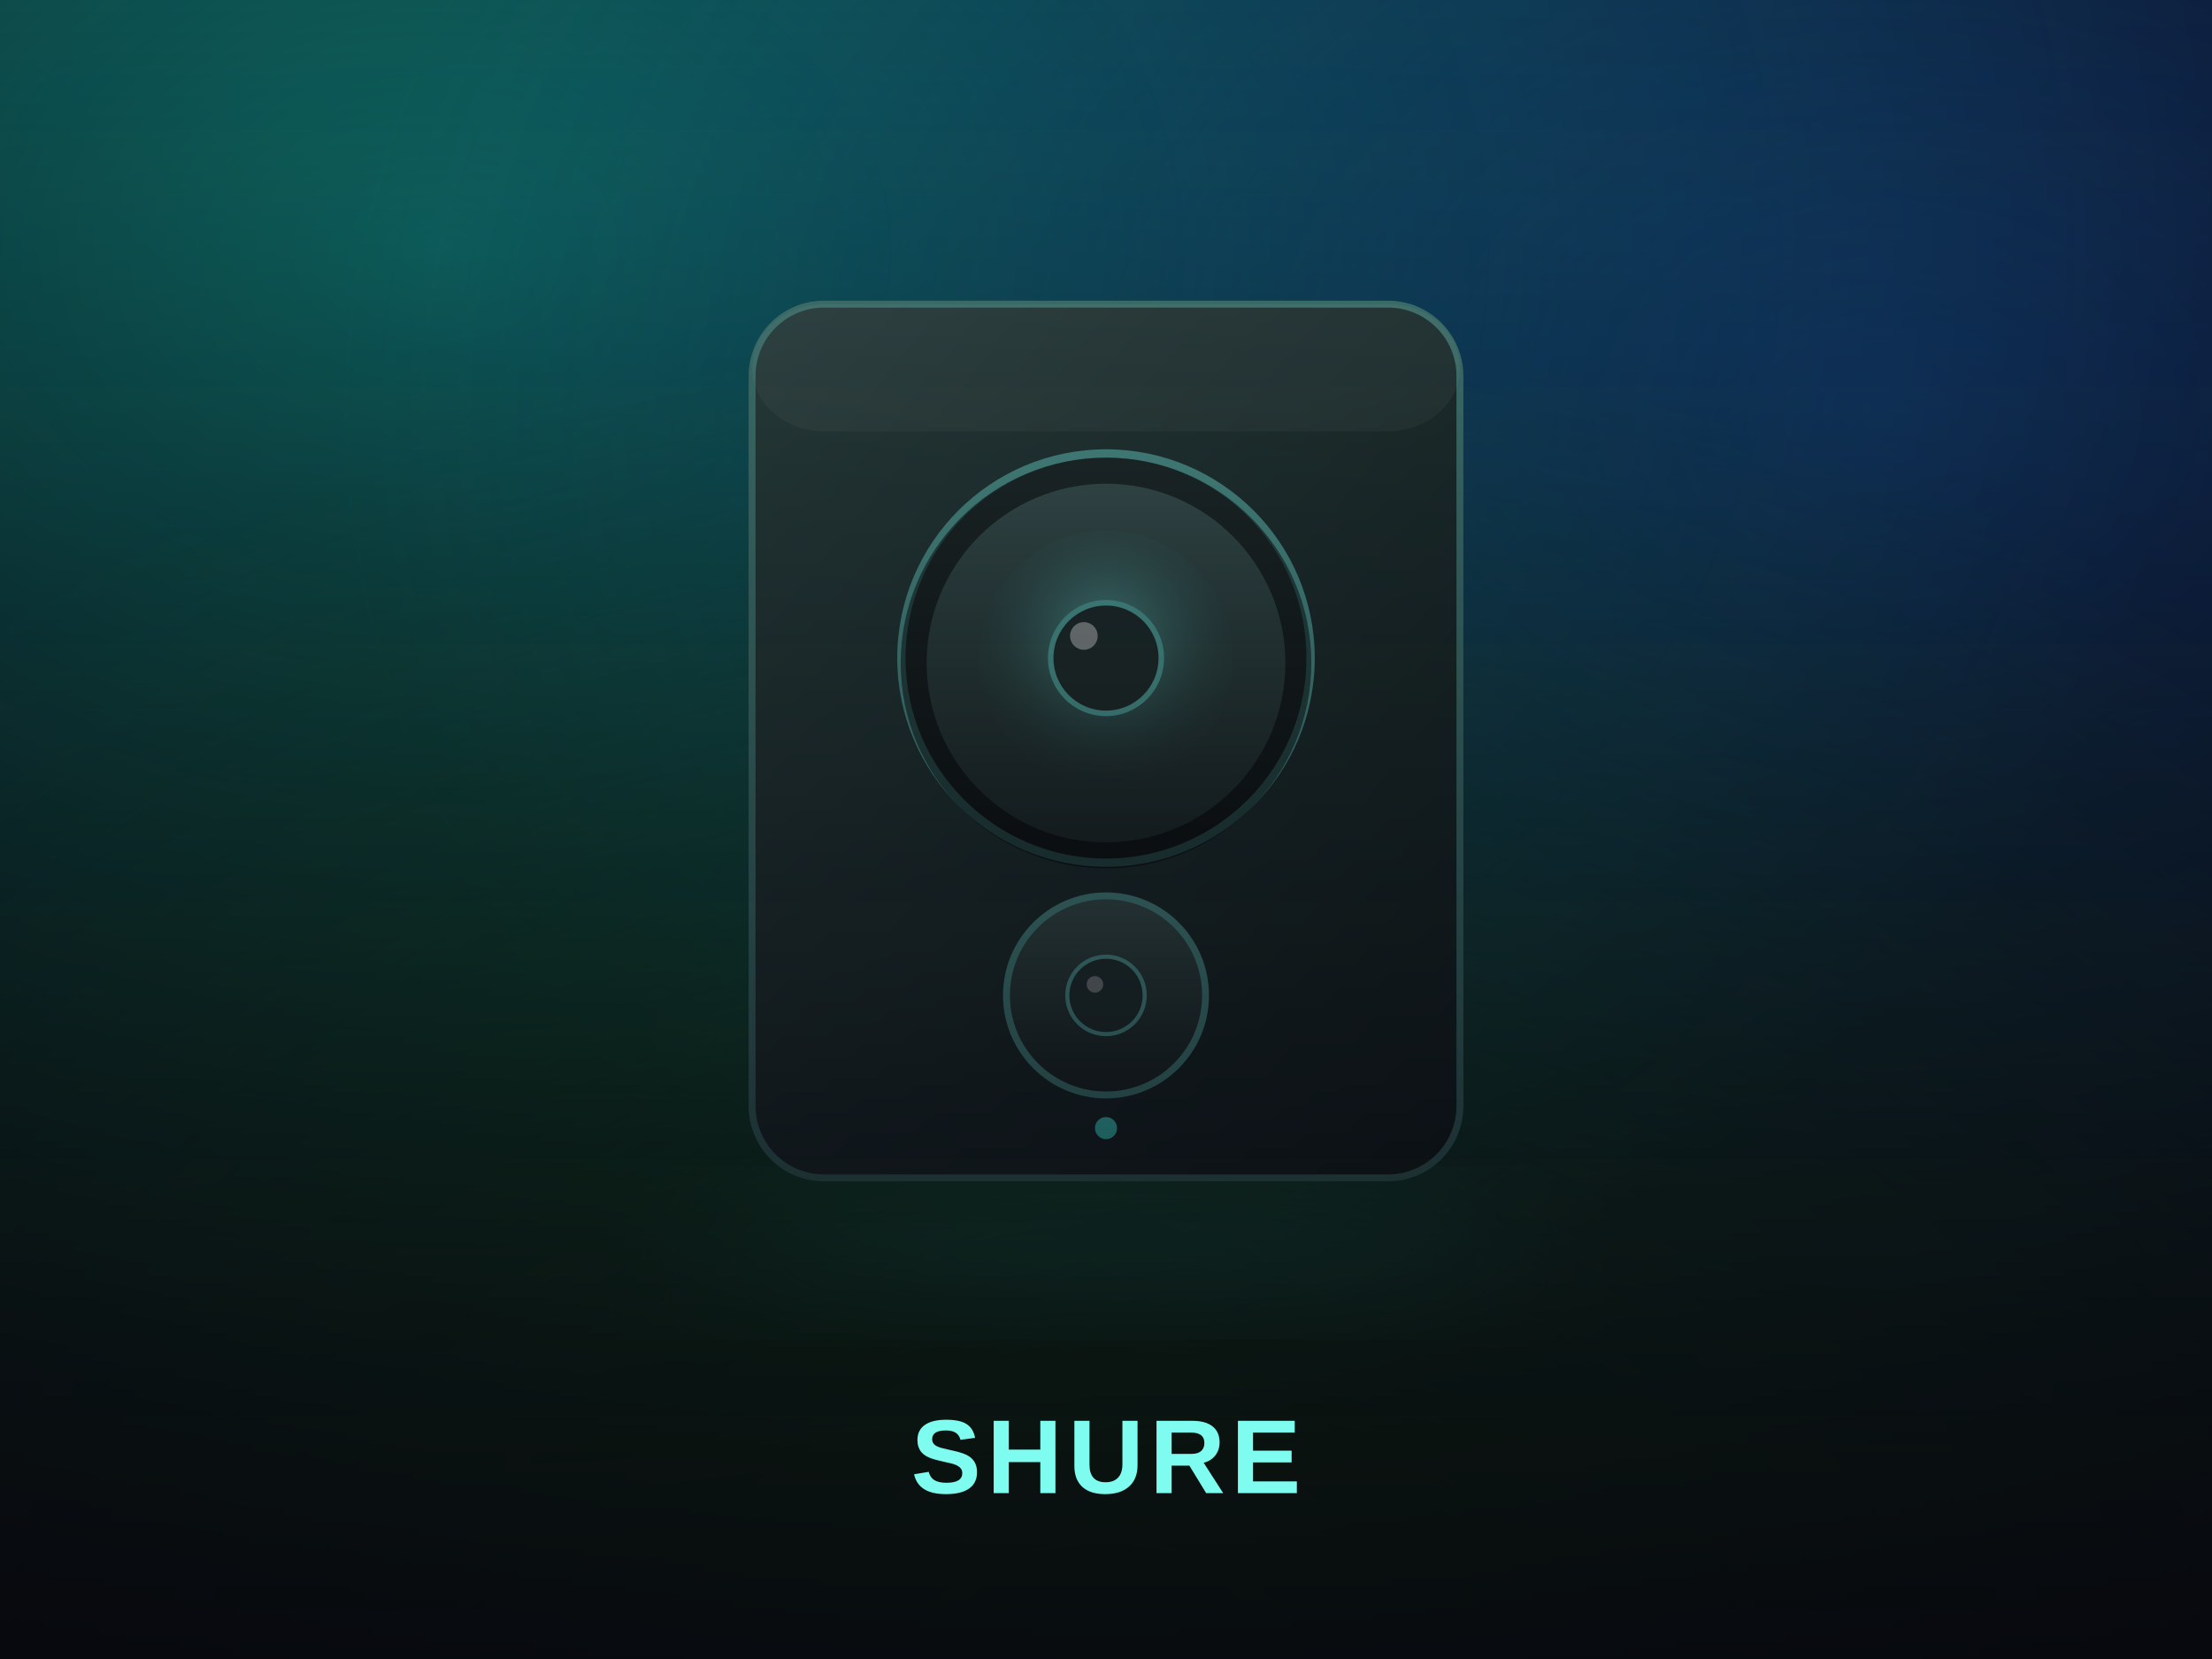
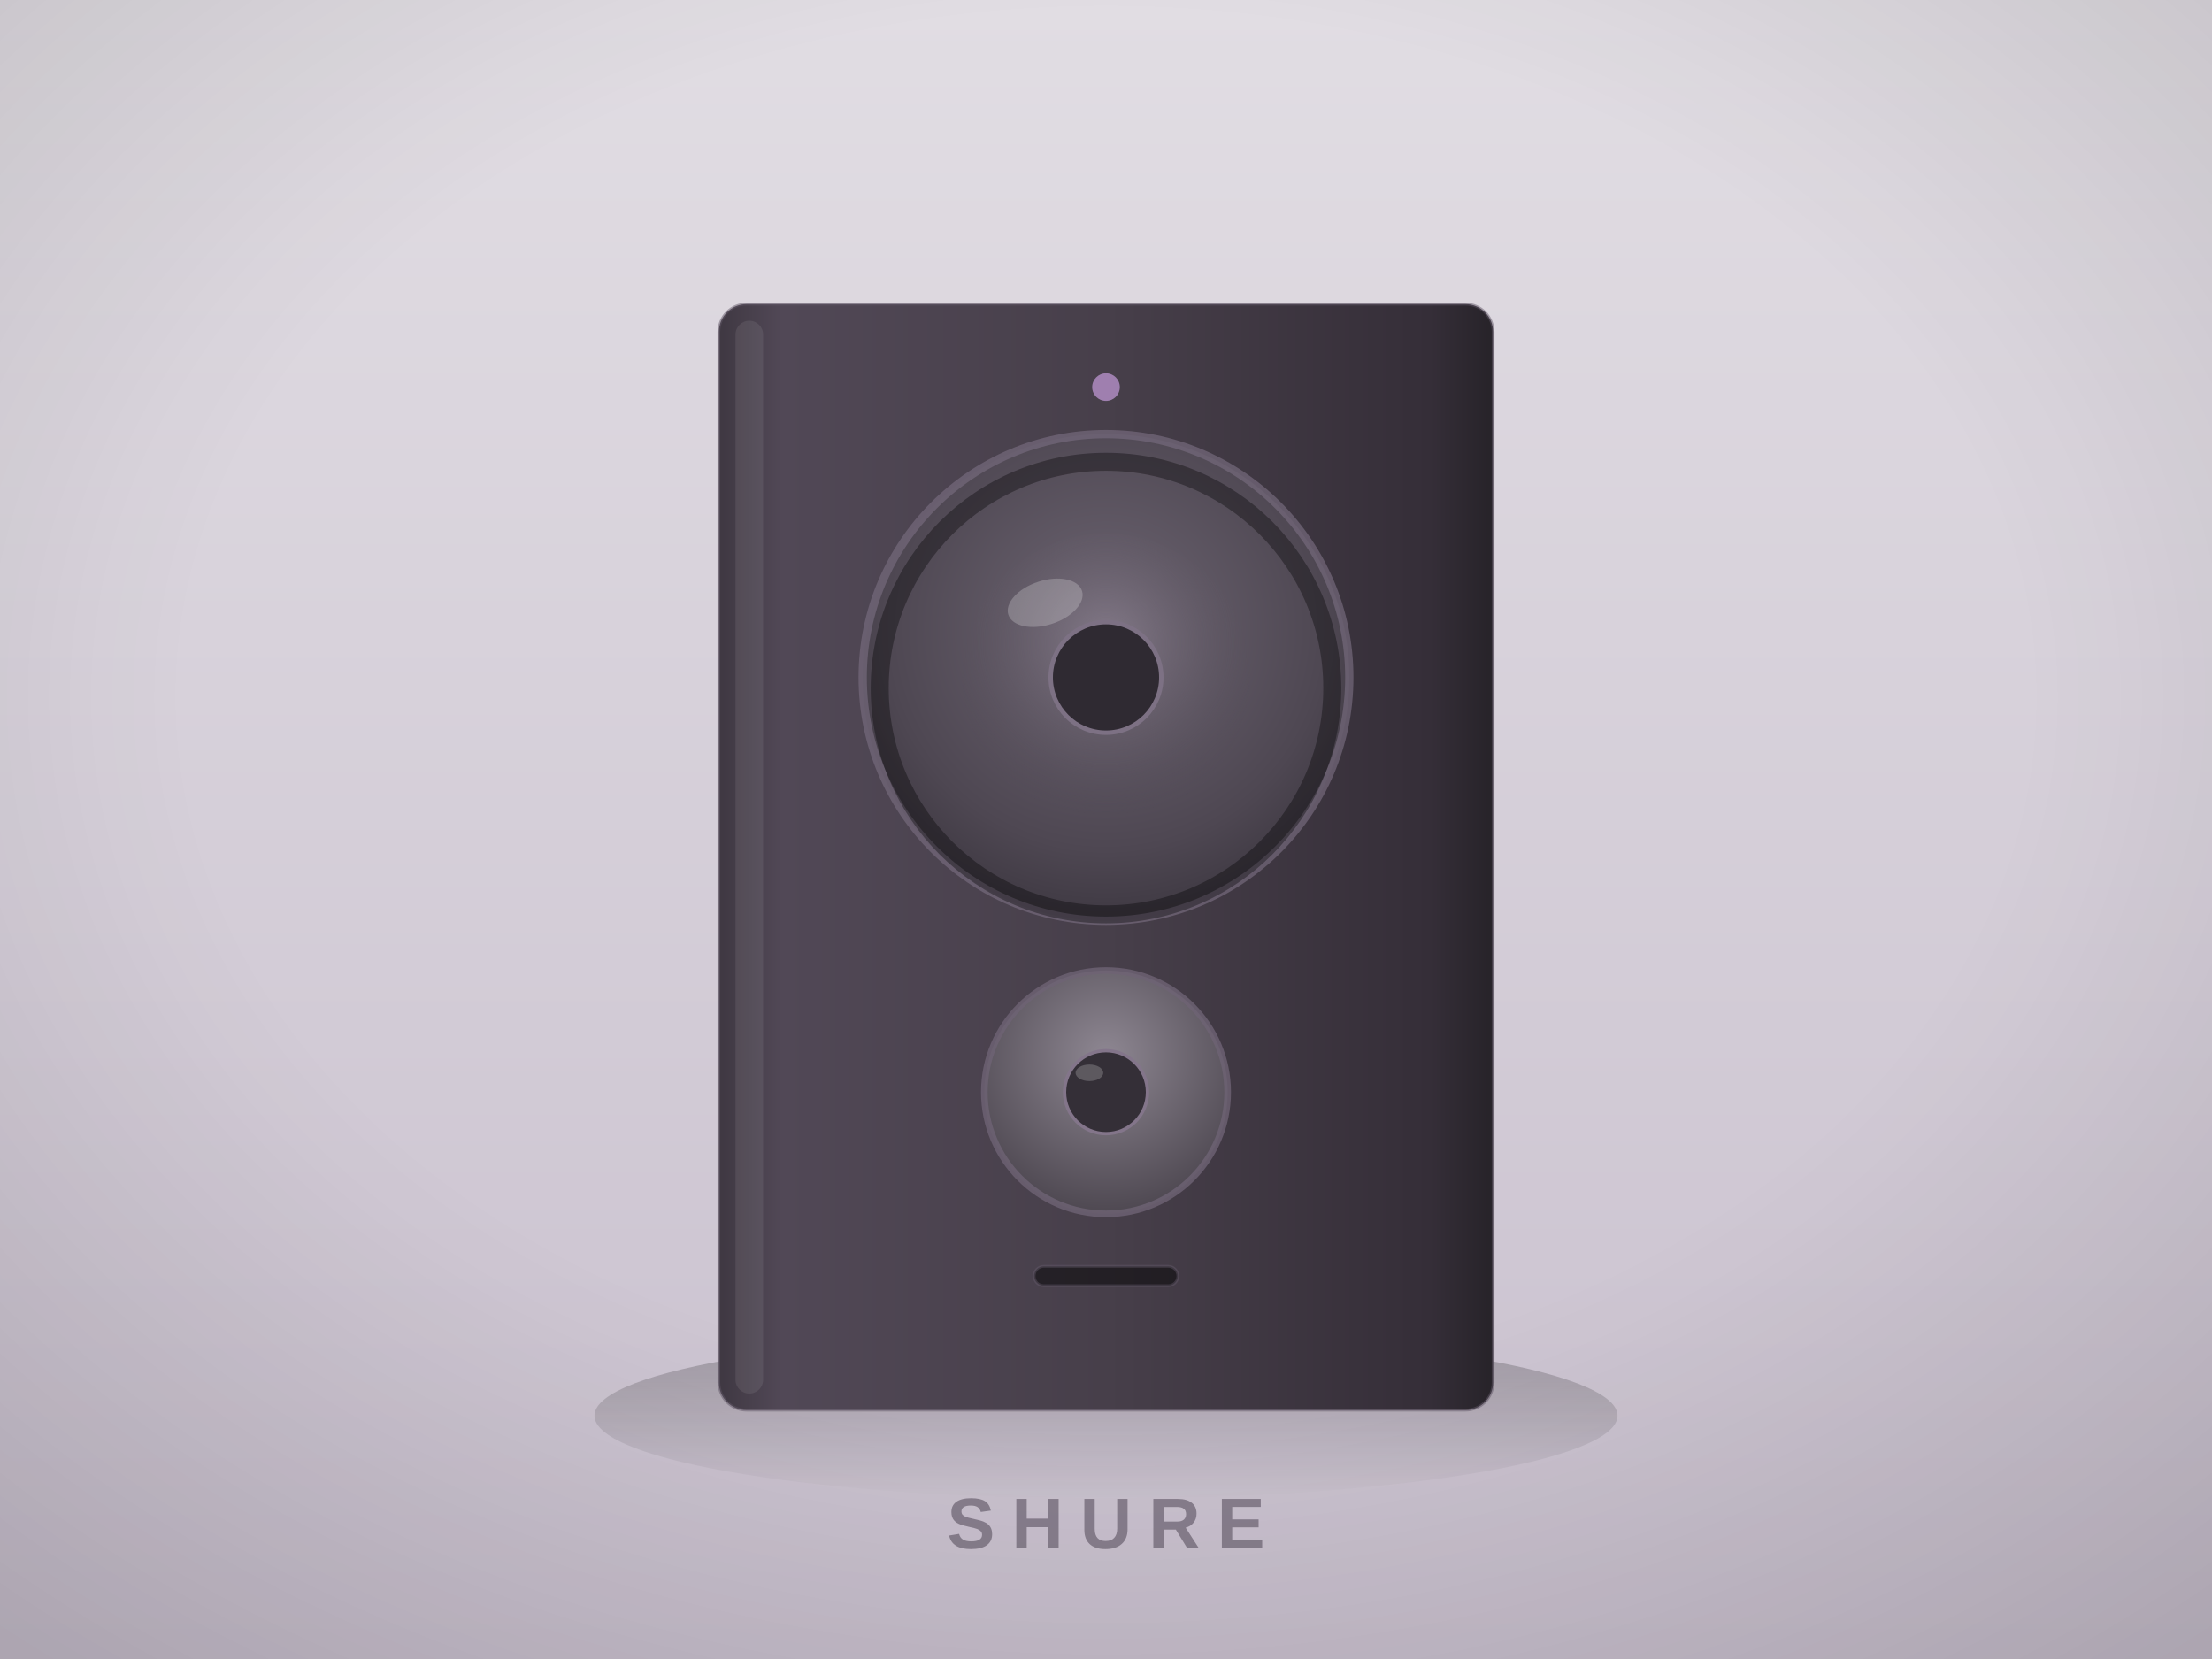
<svg xmlns="http://www.w3.org/2000/svg" width="800" height="600" viewBox="0 0 800 600">
  <defs>
-     <radialGradient id="m1" cx="20%" cy="15%" r="80%">
-       <stop offset="0%" stop-color="hsl(174, 85%, 38%)" stop-opacity=".55" />
-       <stop offset="100%" stop-color="hsl(174, 85%, 38%)" stop-opacity="0" />
+     <linearGradient id="bg" x1="0" y1="0" x2="0" y2="1">
+       <stop offset="0%" stop-color="hsl(279, 10%, 88%)" />
+       <stop offset="100%" stop-color="hsl(279, 12%, 78%)" />
+     </linearGradient>
+     <radialGradient id="vign" cx="50%" cy="42%" r="75%">
+       <stop offset="55%" stop-color="#000" stop-opacity="0" />
+       <stop offset="100%" stop-color="#000" stop-opacity=".14" />
    </radialGradient>
-     <radialGradient id="m2" cx="85%" cy="25%" r="70%">
-       <stop offset="0%" stop-color="hsl(214, 80%, 45%)" stop-opacity=".4" />
-       <stop offset="100%" stop-color="hsl(214, 80%, 45%)" stop-opacity="0" />
+     <linearGradient id="cab" x1="0" y1="0" x2="1" y2="0">
+       <stop offset="0%" stop-color="hsl(279, 8%, 24%)" />
+       <stop offset="8%" stop-color="hsl(279, 9%, 31%)" />
+       <stop offset="50%" stop-color="hsl(279, 8%, 27%)" />
+       <stop offset="92%" stop-color="hsl(279, 10%, 20%)" />
+       <stop offset="100%" stop-color="hsl(279, 8%, 15%)" />
+     </linearGradient>
+     <radialGradient id="cone" cx="50%" cy="40%" r="65%">
+       <stop offset="0%" stop-color="hsl(279, 6%, 42%)" />
+       <stop offset="70%" stop-color="hsl(279, 7%, 30%)" />
+       <stop offset="100%" stop-color="hsl(279, 8%, 22%)" />
    </radialGradient>
-     <radialGradient id="m3" cx="50%" cy="100%" r="80%">
-       <stop offset="0%" stop-color="hsl(114, 75%, 42%)" stop-opacity=".35" />
-       <stop offset="100%" stop-color="hsl(114, 75%, 42%)" stop-opacity="0" />
+     <radialGradient id="dust" cx="50%" cy="38%" r="60%">
+       <stop offset="0%" stop-color="hsl(279, 6%, 52%)" stop-opacity=".9" />
+       <stop offset="100%" stop-color="hsl(279, 7%, 30%)" stop-opacity="0" />
    </radialGradient>
-     <linearGradient id="cab" x1="0" y1="0" x2="1" y2="1">
-       <stop offset="0%" stop-color="hsl(174, 22%, 22%)" />
-       <stop offset="100%" stop-color="hsl(174, 25%, 11%)" />
+     <radialGradient id="tweeter" cx="50%" cy="35%" r="70%">
+       <stop offset="0%" stop-color="hsl(279, 5%, 55%)" />
+       <stop offset="100%" stop-color="hsl(279, 6%, 28%)" />
+     </radialGradient>
+     <linearGradient id="shadow" x1="0" y1="0" x2="0" y2="1">
+       <stop offset="0%" stop-color="#000" stop-opacity=".30" />
+       <stop offset="100%" stop-color="#000" stop-opacity="0" />
    </linearGradient>
-     <linearGradient id="cone" x1="0" y1="0" x2="0" y2="1">
-       <stop offset="0%" stop-color="hsl(174, 18%, 30%)" />
-       <stop offset="100%" stop-color="hsl(174, 20%, 14%)" />
-     </linearGradient>
-     <radialGradient id="dust" cx="50%" cy="42%" r="60%">
-       <stop offset="0%" stop-color="hsl(174, 35%, 52%)" stop-opacity=".9" />
-       <stop offset="100%" stop-color="hsl(174, 30%, 20%)" stop-opacity="0" />
-     </radialGradient>
-     <linearGradient id="floor" x1="0" y1="0" x2="0" y2="1">
-       <stop offset="0%" stop-color="#07070e" stop-opacity="0" />
-       <stop offset="100%" stop-color="#07070e" stop-opacity=".92" />
-     </linearGradient>
-     <filter id="blur">
-       <feGaussianBlur stdDeviation="26" />
-     </filter>
  </defs>
-   <rect width="800" height="600" fill="#0b0b14" />
-   <rect width="800" height="600" fill="url(#m1)" />
-   <rect width="800" height="600" fill="url(#m2)" />
-   <rect width="800" height="600" fill="url(#m3)" />
-   <g transform="translate(400,268)">
-     <ellipse cx="0" cy="185" rx="150" ry="26" fill="hsl(174, 60%, 45%)" opacity=".28" filter="url(#blur)" />
-     <rect x="-128" y="-158" width="256" height="316" rx="26" fill="url(#cab)" stroke="hsl(174, 30%, 38%)" stroke-width="2.5" />
-     <rect x="-128" y="-158" width="256" height="46" rx="26" fill="#ffffff" opacity=".05" />
-     <circle cx="0" cy="-30" r="74" fill="url(#cone)" stroke="hsl(174, 32%, 46%)" stroke-width="3" />
-     <circle cx="0" cy="-30" r="74" fill="none" stroke="#000" stroke-opacity=".5" stroke-width="10" transform="scale(.94)" />
-     <circle cx="0" cy="-30" r="46" fill="url(#dust)" />
-     <circle cx="0" cy="-30" r="20" fill="hsl(174, 20%, 16%)" stroke="hsl(174, 35%, 50%)" stroke-width="2" />
-     <circle cx="-8" cy="-38" r="5" fill="#fff" opacity=".5" />
-     <circle cx="0" cy="92" r="36" fill="url(#cone)" stroke="hsl(174, 32%, 46%)" stroke-width="2.5" />
-     <circle cx="0" cy="92" r="14" fill="hsl(174, 22%, 18%)" stroke="hsl(174, 35%, 52%)" stroke-width="1.5" />
-     <circle cx="-4" cy="88" r="3" fill="#fff" opacity=".45" />
-     <circle cx="0" cy="140" r="4" fill="hsl(174, 90%, 62%)" />
+   <rect width="800" height="600" fill="url(#bg)" />
+   <rect width="800" height="600" fill="url(#vign)" />
+   <ellipse cx="400" cy="512" rx="185" ry="30" fill="url(#shadow)" opacity=".8" />
+   <g transform="translate(400, 300)">
+     <rect x="-140" y="-190" width="280" height="400" rx="10" fill="url(#cab)" />
+     <rect x="-140" y="-190" width="280" height="400" rx="10" fill="none" stroke="hsl(279, 8%, 38%)" stroke-opacity=".5" />
+     <rect x="-134" y="-184" width="10" height="388" rx="5" fill="#fff" opacity=".08" />
+     <circle cx="0" cy="-55" r="88" fill="url(#cone)" />
+     <circle cx="0" cy="-55" r="88" fill="none" stroke="hsl(279, 8%, 45%)" stroke-width="3" stroke-opacity=".7" />
+     <circle cx="0" cy="-55" r="88" fill="none" stroke="#000" stroke-opacity=".35" stroke-width="7" transform="scale(.93)" />
+     <circle cx="0" cy="-55" r="52" fill="url(#dust)" />
+     <circle cx="0" cy="-55" r="20" fill="hsl(279, 8%, 18%)" />
+     <circle cx="0" cy="-55" r="20" fill="none" stroke="hsl(279, 8%, 48%)" stroke-width="1.6" />
+     <ellipse cx="-22" cy="-82" rx="14" ry="8" fill="#fff" opacity=".22" transform="rotate(-18 -22 -82)" />
+     <circle cx="0" cy="95" r="44" fill="url(#tweeter)" />
+     <circle cx="0" cy="95" r="44" fill="none" stroke="hsl(279, 8%, 42%)" stroke-width="2.4" stroke-opacity=".8" />
+     <circle cx="0" cy="95" r="15" fill="hsl(279, 7%, 20%)" />
+     <circle cx="0" cy="95" r="15" fill="none" stroke="hsl(279, 8%, 50%)" stroke-width="1.2" />
+     <ellipse cx="-6" cy="88" rx="5" ry="3" fill="#fff" opacity=".2" />
+     <rect x="-26" y="158" width="52" height="7" rx="3.5" fill="#000" fill-opacity=".5" />
+     <rect x="-26" y="158" width="52" height="7" rx="3.5" fill="none" stroke="hsl(279, 8%, 40%)" stroke-opacity=".4" />
+     <circle cx="0" cy="-160" r="5" fill="hsl(279, 30%, 65%)" opacity=".85" />
  </g>
-   <rect width="800" height="600" fill="url(#floor)" />
-   <text x="400" y="540" font-family="'Arial Black', Arial, sans-serif" font-size="38" font-weight="900" fill="hsl(174, 95%, 74%)" text-anchor="middle" letter-spacing="2">SHURE</text>
+   <text x="400" y="560" font-family="Arial, sans-serif" font-size="26" font-weight="800" fill="hsl(279, 10%, 30%)" fill-opacity=".55" text-anchor="middle" letter-spacing="6">SHURE</text>
</svg>
